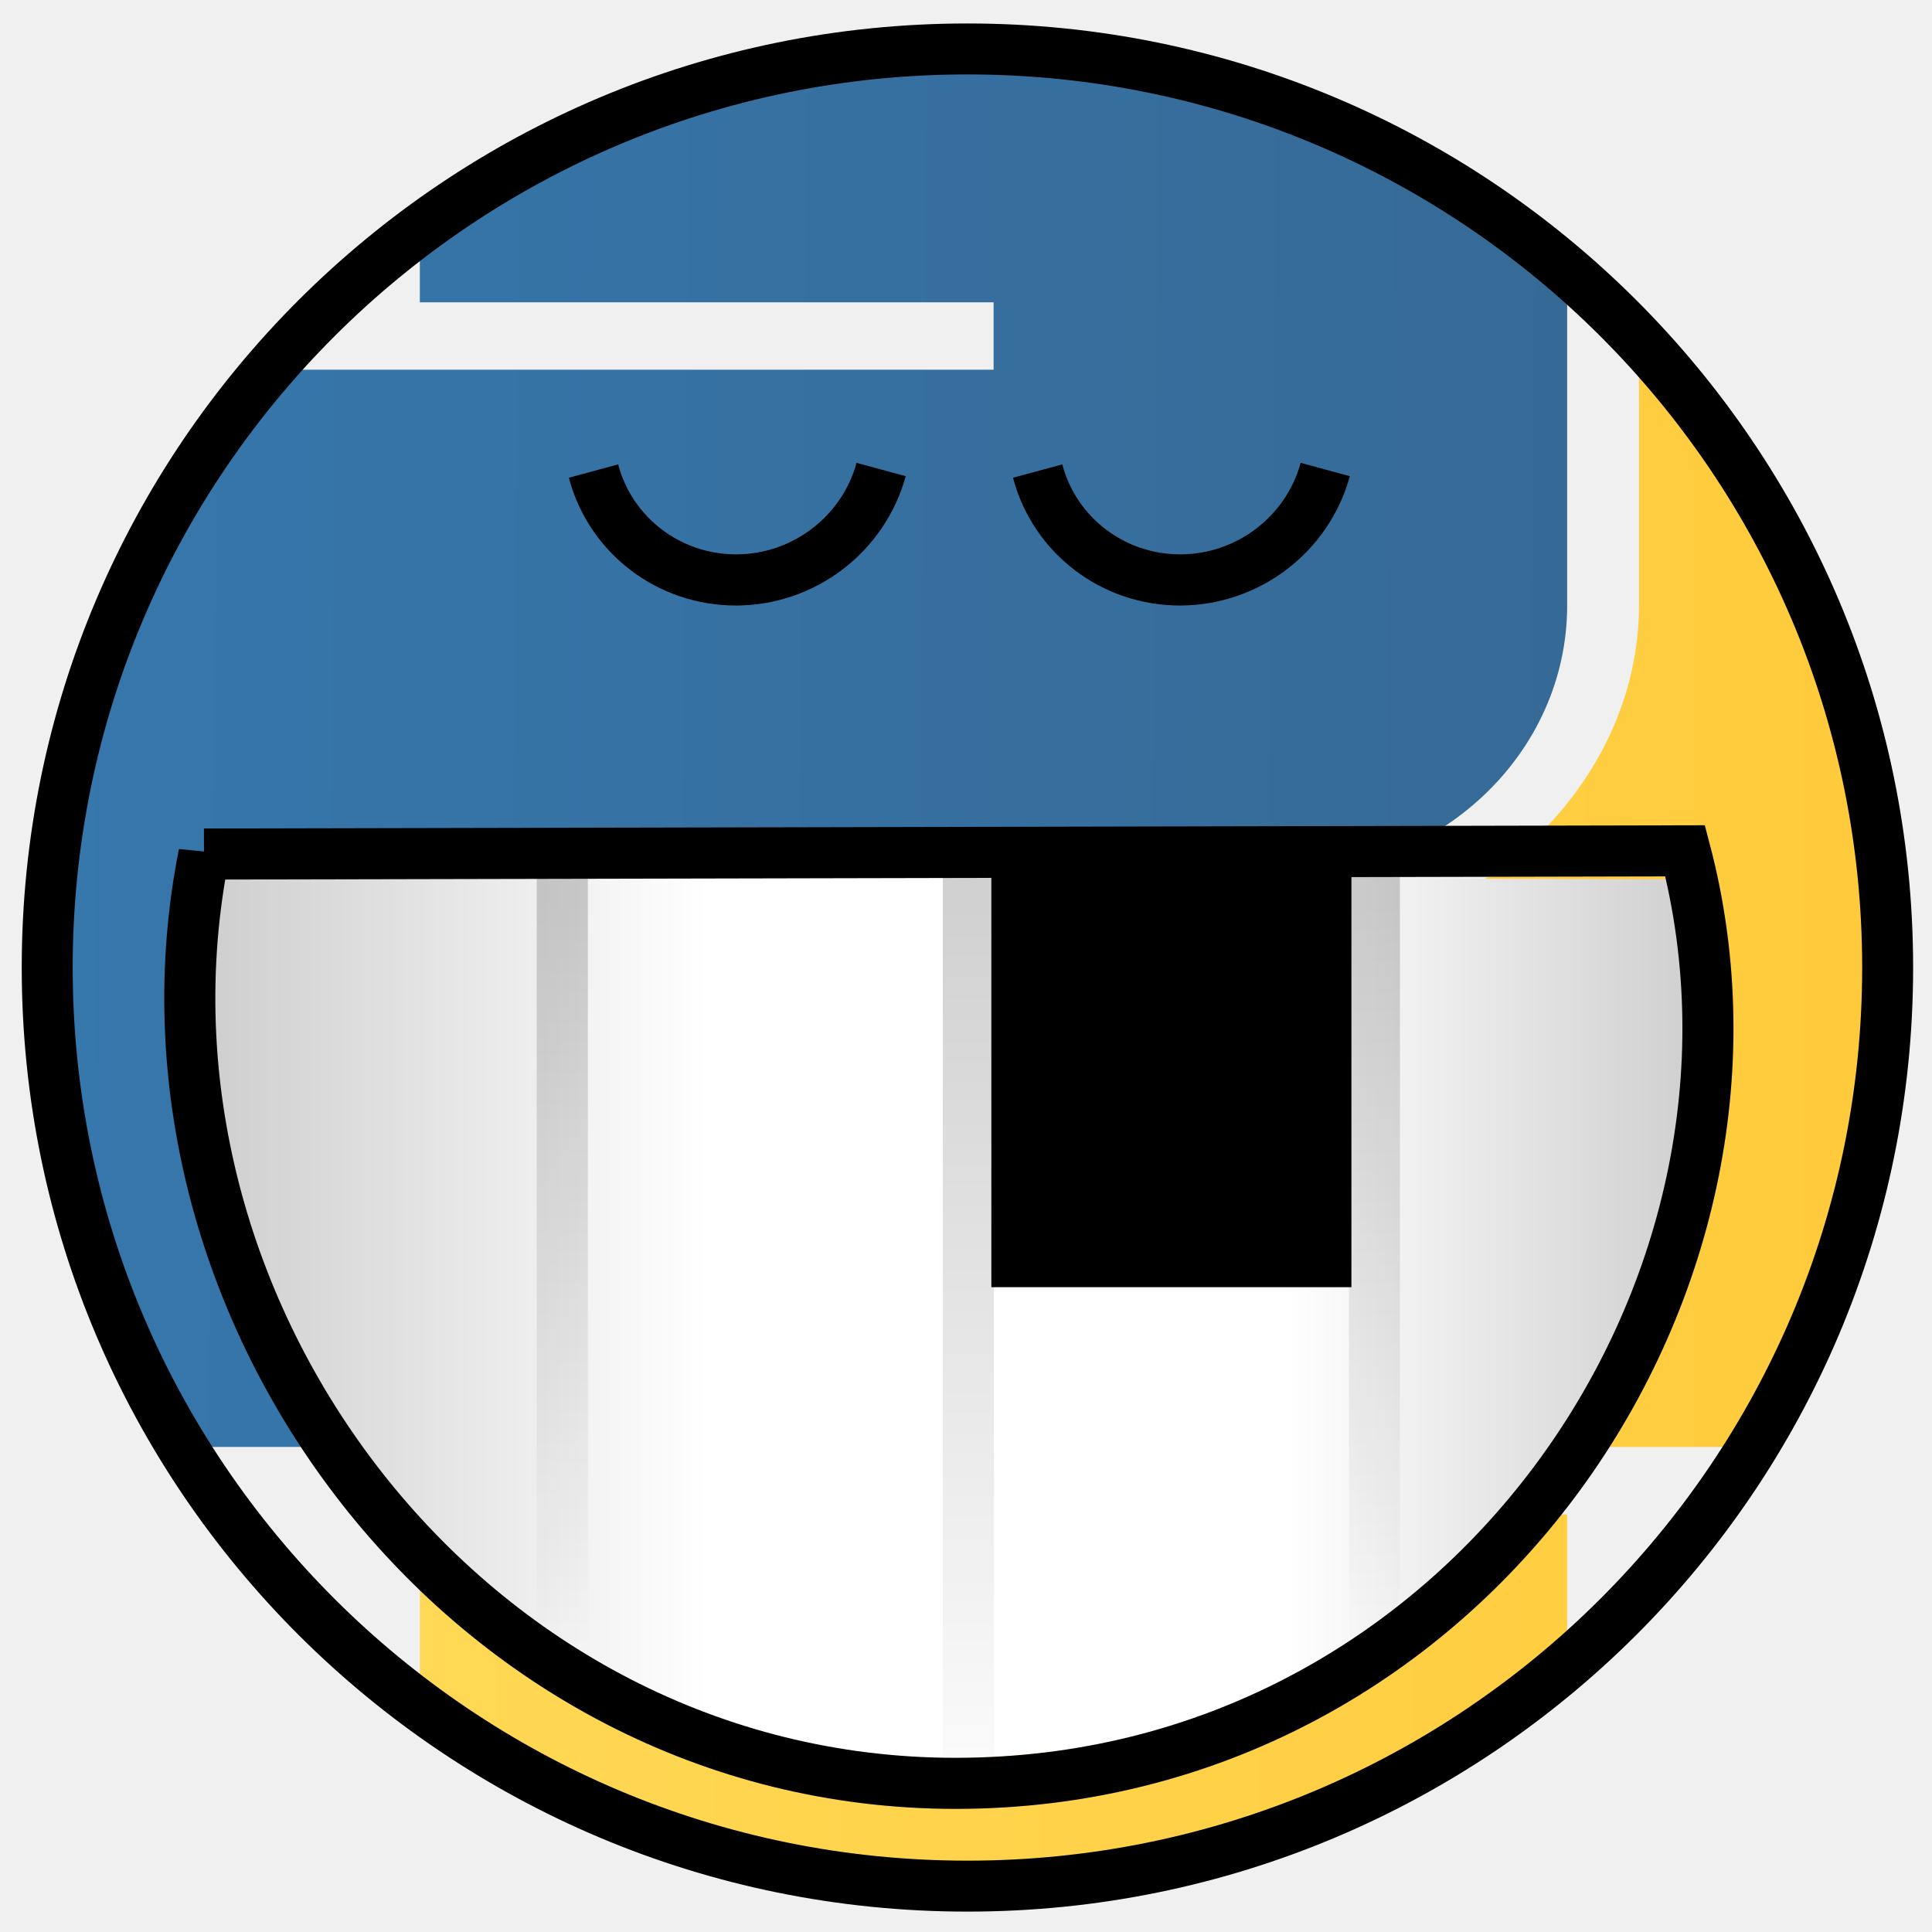
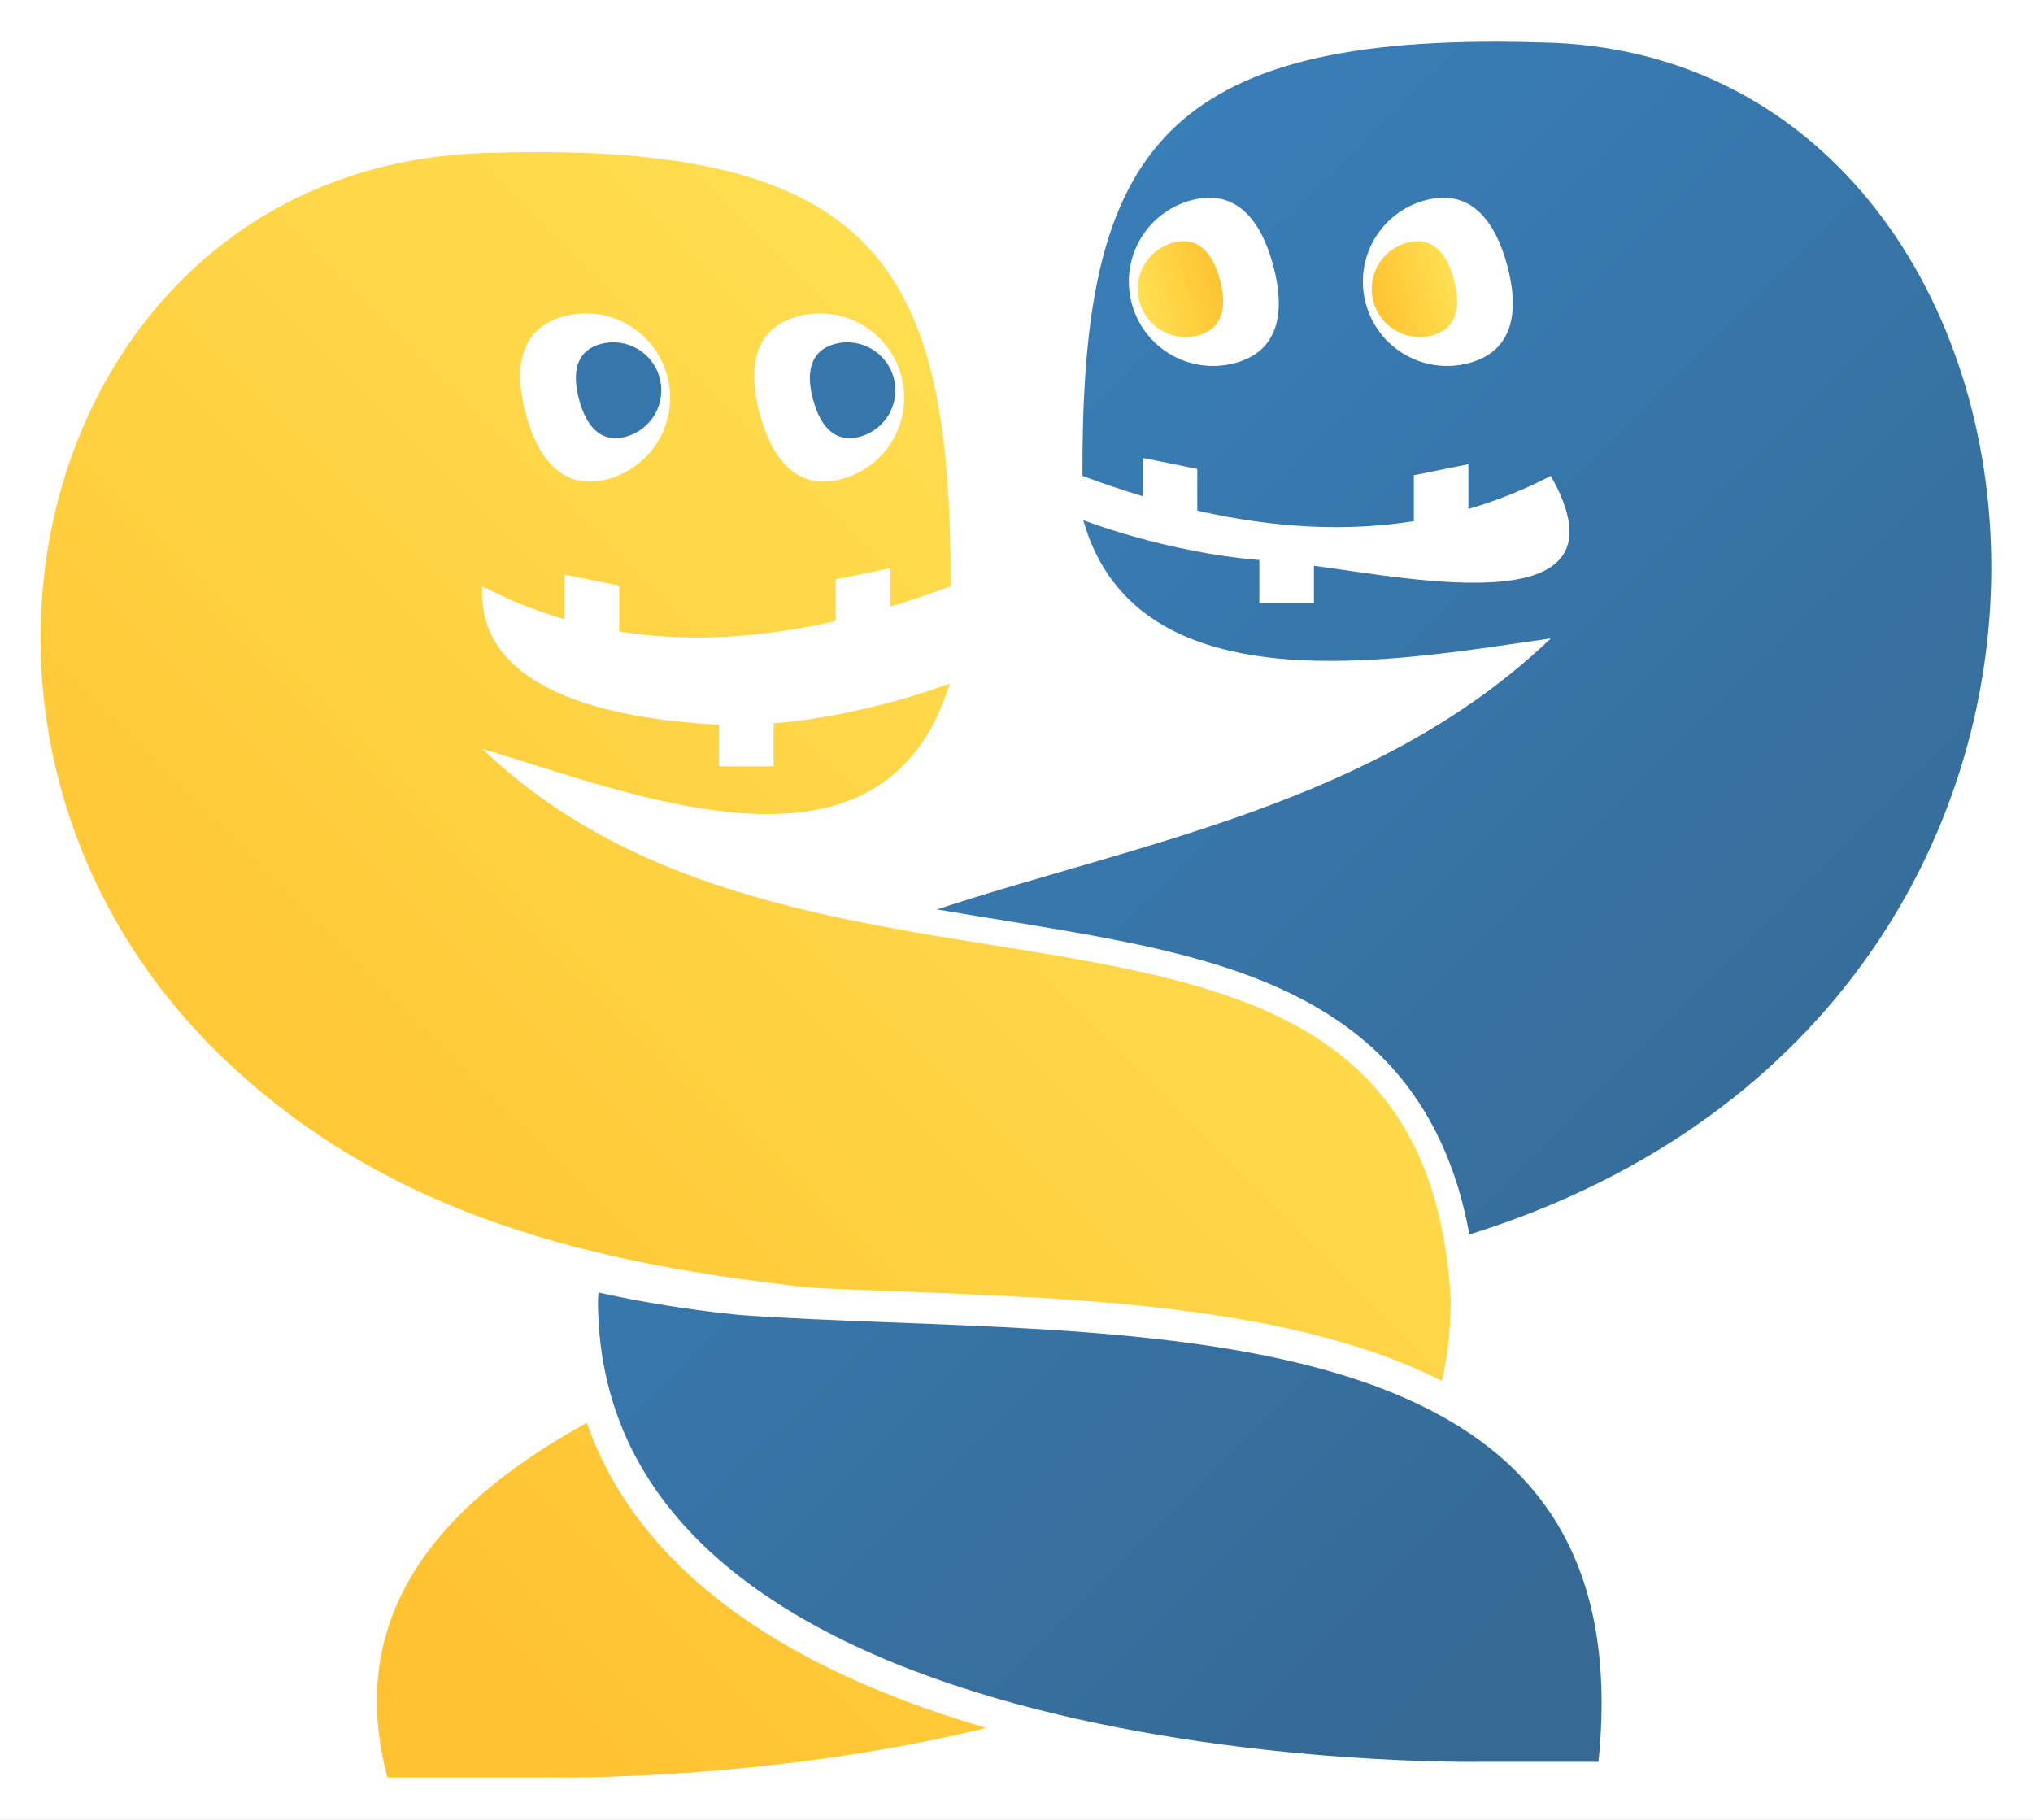
- <svg xmlns="http://www.w3.org/2000/svg" xmlns:xlink="http://www.w3.org/1999/xlink" width="480" height="480" id="svg4376" version="1.1">
-   <defs id="defs3">
-     <linearGradient id="linearGradient2102">
-       <stop style="stop-color:#000000;stop-opacity:1;" offset="0" id="stop2104" />
-       <stop style="stop-color:#000000;stop-opacity:0;" offset="1" id="stop2106" />
+ <svg xmlns="http://www.w3.org/2000/svg" xmlns:xlink="http://www.w3.org/1999/xlink" id="svg8" version="1.1" viewBox="0 0 975.002 872.432" height="872.432mm" width="975.002mm">
+   <defs id="defs2">
+     <linearGradient id="linearGradient11301">
+       <stop style="stop-color:#ffe052;stop-opacity:1" offset="0" id="stop11303" />
+       <stop style="stop-color:#ffc331;stop-opacity:1" offset="1" id="stop11305" />
    </linearGradient>
-     <linearGradient id="linearGradient3290">
-       <stop style="stop-color:#fffcde;stop-opacity:1;" offset="0" id="stop3292" />
-       <stop id="stop3294" offset="0.645" style="stop-color:#f6e76a;stop-opacity:1;" />
-       <stop style="stop-color:#ffb738;stop-opacity:1;" offset="1" id="stop3296" />
+     <linearGradient id="linearGradient9515">
+       <stop style="stop-color:#387eb8;stop-opacity:1" offset="0" id="stop9517" />
+       <stop style="stop-color:#366994;stop-opacity:1" offset="1" id="stop9519" />
    </linearGradient>
-     <linearGradient id="linearGradient3068">
-       <stop style="stop-color:#cccccc;stop-opacity:1;" offset="0" id="stop3070" />
-       <stop id="stop3076" offset="0.346" style="stop-color:#ffffff;stop-opacity:1;" />
-       <stop style="stop-color:#ffffff;stop-opacity:1;" offset="0.725" id="stop3078" />
-       <stop style="stop-color:#cecece;stop-opacity:1;" offset="1" id="stop3072" />
-     </linearGradient>
-     <linearGradient xlink:href="#linearGradient2102" id="linearGradient2108" x1="14" y1="21.062" x2="14" y2="32.875" gradientUnits="userSpaceOnUse" gradientTransform="matrix(1,0,0,1.033654,1.5,-0.627404)" />
-     <linearGradient xlink:href="#linearGradient2102" id="linearGradient2112" gradientUnits="userSpaceOnUse" x1="14" y1="21.062" x2="14" y2="34.306" gradientTransform="matrix(12.61068,0,0,17.92831,64.03547,-584.6588)" />
-     <linearGradient xlink:href="#linearGradient2102" id="linearGradient2116" gradientUnits="userSpaceOnUse" gradientTransform="matrix(12.61068,0,0,14.95889,-36.84994,-523.067)" x1="14" y1="21.062" x2="13.5" y2="33.427" />
-     <linearGradient xlink:href="#linearGradient2102" id="linearGradient2120" gradientUnits="userSpaceOnUse" gradientTransform="matrix(12.61068,0,0,14.80469,164.9209,-518.9042)" x1="14" y1="21.062" x2="14.5" y2="33.431" />
-     <linearGradient xlink:href="#linearGradient2102" id="linearGradient2124" gradientUnits="userSpaceOnUse" gradientTransform="matrix(1,0,0,1.071351,-22.5,-3.854623)" x1="14" y1="21.062" x2="14" y2="35.744" />
-     <linearGradient xlink:href="#linearGradient3068" id="linearGradient2132" x1="9.789" y1="29.629" x2="38.391" y2="29.629" gradientUnits="userSpaceOnUse" gradientTransform="matrix(13.2273,0,0,12.7647,-84.36609,-482.971)" />
-     <linearGradient gradientTransform="matrix(2.546606,0,0,2.347422,-68.48473,-499.0822)" xlink:href="#linearGradient4671" id="linearGradient4677" x1="224.24" y1="144.757" x2="-65.309" y2="144.757" gradientUnits="userSpaceOnUse" />
-     <linearGradient id="linearGradient4671">
-       <stop style="stop-color:#ffc836;stop-opacity:1;" offset="0" id="stop4673" />
-       <stop style="stop-color:#ffe873;stop-opacity:1;" offset="1" id="stop4675" />
-     </linearGradient>
-     <linearGradient gradientTransform="matrix(2.546606,0,0,2.347422,-68.48473,-499.0822)" xlink:href="#linearGradient4689" id="linearGradient4695" x1="172.942" y1="77.476" x2="26.67" y2="76.313" gradientUnits="userSpaceOnUse" />
-     <linearGradient id="linearGradient4689">
-       <stop style="stop-color:#366a96;stop-opacity:1;" offset="0" id="stop4691" />
-       <stop style="stop-color:#3679b0;stop-opacity:1" offset="1" id="stop4693" />
-     </linearGradient>
-     <clipPath clipPathUnits="userSpaceOnUse" id="clipPath5479">
-       <circle style="color:#000000;display:inline;overflow:visible;visibility:visible;opacity:1;fill:#ffff00;fill-opacity:1;fill-rule:evenodd;stroke:#000000;stroke-width:10.733;stroke-linecap:round;stroke-linejoin:round;stroke-miterlimit:4;stroke-dasharray:none;stroke-dashoffset:0;stroke-opacity:1;marker:none;marker-start:none;marker-mid:none;marker-end:none" id="circle5481" cx="242.78" cy="-204.395" r="193.677" />
-     </clipPath>
+     <linearGradient xlink:href="#linearGradient9515" id="linearGradient9521" x1="55.549" y1="77.07" x2="110.149" y2="131.853" gradientUnits="userSpaceOnUse" gradientTransform="matrix(31.74014,0,0,31.74014,-370.8847,-1524.491)" />
+     <linearGradient xlink:href="#linearGradient11301" id="linearGradient1418" gradientUnits="userSpaceOnUse" gradientTransform="matrix(-31.74014,0,0,31.74014,4055.932,-1524.491)" x1="55.549" y1="77.07" x2="110.149" y2="131.853" />
+     <linearGradient xlink:href="#linearGradient11301" id="linearGradient1431" x1="-846.565" y1="-414.281" x2="-806.54" y2="-414.281" gradientUnits="userSpaceOnUse" gradientTransform="matrix(-1,0,0,1,-1644.051,-52.91667)" />
+     <linearGradient xlink:href="#linearGradient11301" id="linearGradient1433" x1="-928.586" y1="-414.281" x2="-888.561" y2="-414.281" gradientUnits="userSpaceOnUse" gradientTransform="translate(-21.16667,-52.91667)" />
  </defs>
-   <g id="layer1" transform="translate(0,432)">
-     <g id="g5462" clip-path="url(#clipPath5479)" transform="matrix(1.174896,0,0,1.189246,-47.61949,55.03829)">
-       <path id="path1948" d="m 129.311,-388.593 c 0,-31.979 9.302,-49.376 60.666,-57.661 34.872,-5.634 79.585,-6.338 121.287,0 32.939,5.012 60.666,27.629 60.666,57.661 l 0,105.504 c 0,30.943 -26.918,56.294 -60.666,56.294 l -121.287,0 c -41.163,0 -75.855,32.351 -75.855,68.928 l 0,50.619 -41.702,0 c -35.276,0 -55.813,-23.445 -64.441,-56.252 -11.639,-44.074 -11.145,-70.336 0,-112.546 9.662,-36.825 40.534,-56.252 75.81,-56.252 l 45.522,0 121.332,0 0,-14.084 -121.332,0 0,-42.21 0,0 z" style="fill:url(#linearGradient4695);fill-opacity:1" />
-       <path id="path1950" d="m 371.931,-50.954 c 0,31.979 -30.108,48.175 -60.666,56.252 -45.971,12.178 -82.865,10.314 -121.287,0 -32.086,-8.616 -60.666,-26.221 -60.666,-56.252 l 0,-105.504 c 0,-30.363 27.457,-56.294 60.666,-56.294 l 121.287,0 c 40.399,0 75.855,-32.186 75.855,-70.336 l 0,-49.211 45.477,0 c 35.321,0 51.948,24.191 60.666,56.252 12.133,44.53 12.672,77.834 0,112.546 -12.268,33.718 -25.39,56.252 -60.666,56.252 l -60.666,0 -121.287,0 0,14.084 121.287,0 0,42.21 z" style="fill:url(#linearGradient4677);fill-opacity:1" />
+   <g id="layer1" transform="translate(2574.586,827.3963)">
+     <path style="fill:none;stroke:#000000;stroke-width:0.265px;stroke-linecap:butt;stroke-linejoin:miter;stroke-opacity:1" d="m -466.676,-214.629 v 17.009" id="path1048" />
+     <g id="g2197" transform="translate(-1079.5,-223.7619)">
+       <path style="opacity:1;fill:#ffffff;fill-opacity:1;stroke:none;stroke-width:5;stroke-miterlimit:4;stroke-dasharray:none;stroke-dashoffset:0;stroke-opacity:1" d="m -1495.086,-603.634 975.002,-1.4e-4 v 872.432 l -975.002,1.4e-4 z" id="rect838" />
+       <path style="color:#000000;display:inline;overflow:visible;visibility:visible;opacity:1;fill:url(#linearGradient9521);fill-opacity:1;fill-rule:nonzero;stroke:none;stroke-width:31.74;stroke-linecap:butt;stroke-linejoin:miter;stroke-miterlimit:4;stroke-dasharray:none;stroke-dashoffset:0;stroke-opacity:1;marker:none;marker-start:none;marker-mid:none;marker-end:none" d="m 2714.859,75.598 c -637.36,-1.544 -754.207,237.818 -752.844,786.947 37.367,13.933 73.776,26.174 109.295,36.838 v -69.408 l 98.897,20 v 75.564 c 145.989,33.147 275.806,37.683 392.531,19.057 v -83.193 l 98.898,-20 v 81.102 c 52.507,-15.214 102.207,-35.393 149.428,-59.959 151.836,268.68 -245.321,187.372 -429.428,162.945 v 67.623 h -98.898 v -78.047 c -170.282,-13.949 -319.215,-72.277 -319.215,-72.277 97.119,343.99 569.346,253.912 847.541,214.314 -312.34,299.232 -751.417,371.964 -1112.551,491.275 92.097,15.743 183.642,29.533 272.06,45.594 180.341,32.757 348.178,75.13 478.027,172.986 107.101,80.713 183.908,200.251 214.822,370.641 C 4002.686,1819.397 3802.474,95.67 2795.193,76.977 c -27.656,-0.854 -54.425,-1.316 -80.334,-1.379 z" transform="matrix(0.2645833,0,0,0.2645833,-1495.086,-603.6344)" id="path5867" />
+       <g id="g2225" transform="rotate(-15,-918.3922,-467.1973)">
+         <path style="color:#000000;display:inline;overflow:visible;visibility:visible;opacity:1;fill:#ffffff;fill-opacity:1;fill-rule:nonzero;stroke:none;stroke-width:8.398;stroke-linecap:butt;stroke-linejoin:miter;stroke-miterlimit:4;stroke-dasharray:none;stroke-dashoffset:0;stroke-opacity:1;marker:none;marker-start:none;marker-mid:none;marker-end:none" d="m -913.101,-507.612 c -22.35,-2e-5 -40.415,18.064 -40.415,40.415 0,22.35 18.064,40.415 40.415,40.415 22.351,1e-5 29.832,-18.064 29.832,-40.415 0,-22.35 -7.481,-40.415 -29.832,-40.415 z" id="path1080" />
+         <path id="path1336" d="m -926.725,-490.225 c -12.735,-2e-5 -23.028,10.293 -23.028,23.028 0,12.735 10.293,23.028 23.028,23.028 12.735,0 16.998,-10.293 16.998,-23.028 0,-12.735 -4.263,-23.028 -16.998,-23.028 z" style="color:#000000;display:inline;overflow:visible;visibility:visible;opacity:1;fill:url(#linearGradient1433);fill-opacity:1;fill-rule:nonzero;stroke:none;stroke-width:4.785;stroke-linecap:butt;stroke-linejoin:miter;stroke-miterlimit:4;stroke-dasharray:none;stroke-dashoffset:0;stroke-opacity:1;marker:none;marker-start:none;marker-mid:none;marker-end:none" />
+       </g>
+       <g id="g2229" transform="rotate(-15,-806.1505,-467.1973)">
+         <path id="path1082" d="m -800.859,-507.612 c -22.35,-2e-5 -40.415,18.064 -40.415,40.415 0,22.35 18.064,40.415 40.415,40.415 22.351,1e-5 29.832,-18.064 29.832,-40.415 0,-22.35 -7.481,-40.415 -29.832,-40.415 z" style="color:#000000;display:inline;overflow:visible;visibility:visible;opacity:1;fill:#ffffff;fill-opacity:1;fill-rule:nonzero;stroke:none;stroke-width:8.398;stroke-linecap:butt;stroke-linejoin:miter;stroke-miterlimit:4;stroke-dasharray:none;stroke-dashoffset:0;stroke-opacity:1;marker:none;marker-start:none;marker-mid:none;marker-end:none" />
+         <path style="color:#000000;display:inline;overflow:visible;visibility:visible;opacity:1;fill:url(#linearGradient1431);fill-opacity:1;fill-rule:nonzero;stroke:none;stroke-width:4.785;stroke-linecap:butt;stroke-linejoin:miter;stroke-miterlimit:4;stroke-dasharray:none;stroke-dashoffset:0;stroke-opacity:1;marker:none;marker-start:none;marker-mid:none;marker-end:none" d="m -814.483,-490.225 c -12.735,-2e-5 -23.028,10.293 -23.028,23.028 0,12.735 10.293,23.028 23.028,23.028 12.735,0 16.998,-10.293 16.998,-23.028 0,-12.735 -4.263,-23.028 -16.998,-23.028 z" id="path1338" />
+       </g>
+       <path style="color:#000000;display:inline;overflow:visible;visibility:visible;opacity:1;fill:url(#linearGradient1418);fill-opacity:1;fill-rule:nonzero;stroke:none;stroke-width:31.74;stroke-linecap:butt;stroke-linejoin:miter;stroke-miterlimit:4;stroke-dasharray:none;stroke-dashoffset:0;stroke-opacity:1;marker:none;marker-start:none;marker-mid:none;marker-end:none" d="m 970.188,275.598 c -25.909,0.063 -52.678,0.525 -80.334,1.379 C 70.957,292.174 -217.896,1348.734 424.484,1936.58 c 622.804,572.008 1537.021,300.329 2182.154,594.771 14.937,-54.18 22.971,-112.604 22.971,-175.609 -49.755,-894.404 -1144.955,-413.593 -1755.627,-998.639 282.983,85.116 728.278,268.073 847.541,-118.314 0,0 -148.932,58.328 -319.215,72.277 v 78.047 h -98.898 v -75.623 c -3.091,-0.12 -6.181,-0.255 -9.27,-0.416 -96.55,-6.337 -432.233,-29.029 -420.158,-250.529 47.221,24.566 96.921,44.745 149.428,59.959 v -81.102 l 98.898,20 v 83.193 c 116.725,18.627 246.543,14.09 392.531,-19.057 v -75.564 l 98.897,-20 v 69.408 c 35.519,-10.664 71.928,-22.905 109.295,-36.838 1.363,-549.129 -115.484,-788.491 -752.844,-786.947 z m 118.693,2289.768 c -239.347,126.122 -475.581,324.519 -386.633,656.287 h 296.572 c 0,0 426.788,8.31 843.699,-103.744 -328.678,-88.34 -651.204,-251.489 -753.639,-552.543 z" transform="matrix(0.2645833,0,0,0.2645833,-1495.086,-603.6344)" id="path1366" />
+       <g id="g2245" transform="rotate(-15,-1096.778,-414.2806)">
+         <path id="path1368" d="m -1102.07,-454.696 c 22.35,-2e-5 40.415,18.064 40.415,40.415 0,22.35 -18.064,40.415 -40.415,40.415 -22.351,1e-5 -29.832,-18.064 -29.832,-40.415 0,-22.35 7.481,-40.415 29.832,-40.415 z" style="color:#000000;display:inline;overflow:visible;visibility:visible;opacity:1;fill:#ffffff;fill-opacity:1;fill-rule:nonzero;stroke:none;stroke-width:8.398;stroke-linecap:butt;stroke-linejoin:miter;stroke-miterlimit:4;stroke-dasharray:none;stroke-dashoffset:0;stroke-opacity:1;marker:none;marker-start:none;marker-mid:none;marker-end:none" />
+         <path style="color:#000000;display:inline;overflow:visible;visibility:visible;opacity:1;fill:#3776aa;fill-opacity:1;fill-rule:nonzero;stroke:none;stroke-width:4.785;stroke-linecap:butt;stroke-linejoin:miter;stroke-miterlimit:4;stroke-dasharray:none;stroke-dashoffset:0;stroke-opacity:1;marker:none;marker-start:none;marker-mid:none;marker-end:none" d="m -1088.445,-437.309 c 12.735,-2e-5 23.028,10.293 23.028,23.028 0,12.735 -10.293,23.028 -23.028,23.028 -12.735,0 -16.998,-10.293 -16.998,-23.028 0,-12.735 4.263,-23.028 16.998,-23.028 z" id="path1372" />
+       </g>
+       <g id="g2241" transform="rotate(-15,-1209.02,-414.2806)">
+         <path style="color:#000000;display:inline;overflow:visible;visibility:visible;opacity:1;fill:#ffffff;fill-opacity:1;fill-rule:nonzero;stroke:none;stroke-width:8.398;stroke-linecap:butt;stroke-linejoin:miter;stroke-miterlimit:4;stroke-dasharray:none;stroke-dashoffset:0;stroke-opacity:1;marker:none;marker-start:none;marker-mid:none;marker-end:none" d="m -1214.311,-454.696 c 22.35,-2e-5 40.415,18.064 40.415,40.415 0,22.35 -18.064,40.415 -40.415,40.415 -22.351,1e-5 -29.832,-18.064 -29.832,-40.415 0,-22.35 7.481,-40.415 29.832,-40.415 z" id="path1370" />
+         <path id="path1374" d="m -1200.687,-437.309 c 12.735,-2e-5 23.028,10.293 23.028,23.028 0,12.735 -10.293,23.028 -23.028,23.028 -12.735,0 -16.998,-10.293 -16.998,-23.028 0,-12.735 4.263,-23.028 16.998,-23.028 z" style="color:#000000;display:inline;overflow:visible;visibility:visible;opacity:1;fill:#3776aa;fill-opacity:1;fill-rule:nonzero;stroke:none;stroke-width:4.785;stroke-linecap:butt;stroke-linejoin:miter;stroke-miterlimit:4;stroke-dasharray:none;stroke-dashoffset:0;stroke-opacity:1;marker:none;marker-start:none;marker-mid:none;marker-end:none" />
+       </g>
+       <path style="color:#000000;display:inline;overflow:visible;visibility:visible;opacity:1;fill:url(#linearGradient9521);fill-opacity:1;fill-rule:nonzero;stroke:#ffffff;stroke-width:56.693;stroke-linecap:butt;stroke-linejoin:miter;stroke-miterlimit:4;stroke-dasharray:none;stroke-dashoffset:0;stroke-opacity:1;marker:none;marker-start:none;marker-mid:none;marker-end:none" d="m 1059.227,2307.756 c -1.604,15.613 -2.877,31.597 -3.789,47.986 0,897.747 1630.791,865.91 1630.791,865.91 h 236.477 c 114.138,-923.219 -916.3,-818.924 -1580.351,-866.476 -100.494,-10.174 -194.818,-26.222 -283.127,-47.42 z" id="path8615" transform="matrix(0.2645833,0,0,0.2645833,-1495.086,-603.6344)" />
    </g>
-     <ellipse id="path4322" style="color:#000000;display:inline;overflow:visible;visibility:visible;opacity:0.677;fill:none;fill-opacity:1;fill-rule:evenodd;stroke:none;stroke-width:10.733;stroke-linecap:round;stroke-linejoin:round;stroke-miterlimit:4;stroke-dasharray:none;stroke-dashoffset:0;stroke-opacity:1;marker:none;marker-start:none;marker-mid:none;marker-end:none" cx="237.622" cy="-188.037" rx="216.26" ry="218.902" />
-     <path style="fill:none;fill-opacity:1;stroke:#000000;stroke-width:12.688;stroke-linecap:butt;stroke-miterlimit:4;stroke-dasharray:none;stroke-dashoffset:0;stroke-opacity:1" id="path1364" d="m -329.819,-236.504 a 37.074,36.669 0 0 1 -27.479,35.42 37.074,36.669 0 0 1 -41.703,-17.085" transform="matrix(-0.9651317,0.2617647,0.2559016,0.9667028,0,0)" />
-     <path transform="matrix(-0.9651317,0.2617647,0.2559016,0.9667028,0,0)" d="m -223.148,-265.389 a 37.074,36.669 0 0 1 -27.479,35.42 37.074,36.669 0 0 1 -41.703,-17.085" id="path2094" style="fill:none;fill-opacity:1;stroke:#000000;stroke-width:12.688;stroke-linecap:butt;stroke-miterlimit:4;stroke-dasharray:none;stroke-dashoffset:0;stroke-opacity:1" />
-     <path id="path2096" d="M 47.484,-214.341 C 28.077,-117.746 106.654,4.797 234.767,4.797 c 129.228,0 208.146,-107.612 185.63,-218.341 l -372.913,-0.798 z" style="color:#000000;display:inline;overflow:visible;visibility:visible;opacity:1;fill:url(#linearGradient2132);fill-opacity:1;fill-rule:nonzero;stroke:none;stroke-width:1;stroke-linecap:butt;stroke-linejoin:miter;stroke-miterlimit:4;stroke-dasharray:none;stroke-dashoffset:0;stroke-opacity:1;marker:none;marker-start:none;marker-mid:none;marker-end:none" />
-     <path id="path2110" d="m 240.585,-208.164 0,215.14" style="opacity:0.182;fill:none;fill-opacity:0.75;fill-rule:evenodd;stroke:url(#linearGradient2112);stroke-width:12.687px;stroke-linecap:square;stroke-linejoin:miter;stroke-opacity:1" />
-     <path style="opacity:0.182;fill:none;fill-opacity:0.75;fill-rule:evenodd;stroke:url(#linearGradient2116);stroke-width:12.687px;stroke-linecap:square;stroke-linejoin:miter;stroke-opacity:1" d="m 139.7,-208.93 0,179.507" id="path2114" />
-     <path id="path2118" d="m 341.47,-208.005 0,177.657" style="opacity:0.182;fill:none;fill-opacity:0.75;fill-rule:evenodd;stroke:url(#linearGradient2120);stroke-width:12.687px;stroke-linecap:square;stroke-linejoin:miter;stroke-opacity:1" />
-     <path style="color:#000000;display:inline;overflow:visible;visibility:visible;opacity:1;fill:none;fill-opacity:1;fill-rule:nonzero;stroke:#000000;stroke-width:12.687;stroke-linecap:butt;stroke-linejoin:miter;stroke-miterlimit:4;stroke-dasharray:none;stroke-dashoffset:0;stroke-opacity:1;marker:none;marker-start:none;marker-mid:none;marker-end:none" d="M 50.68,-219.816 C 28.225,-107.206 115.739,11.07 237.432,11.07 c 126.151,0 209.996,-122.265 181.235,-231.683 l -367.987,0.798 z" id="path2756" />
-     <rect style="fill:#000000;fill-opacity:1;stroke:#000000;stroke-width:1.182;stroke-opacity:1" id="rect3101" width="88.275" height="102.118" x="246.89" y="-214.912" />
-     <ellipse style="color:#000000;display:inline;overflow:visible;visibility:visible;opacity:1;fill:none;fill-opacity:1;fill-rule:evenodd;stroke:#000000;stroke-width:12.659;stroke-linecap:round;stroke-linejoin:round;stroke-miterlimit:4;stroke-dasharray:none;stroke-dashoffset:0;stroke-opacity:1;marker:none;marker-start:none;marker-mid:none;marker-end:none" id="path4320" cx="240.355" cy="-191.618" rx="228.626" ry="228.223" />
  </g>
</svg>
